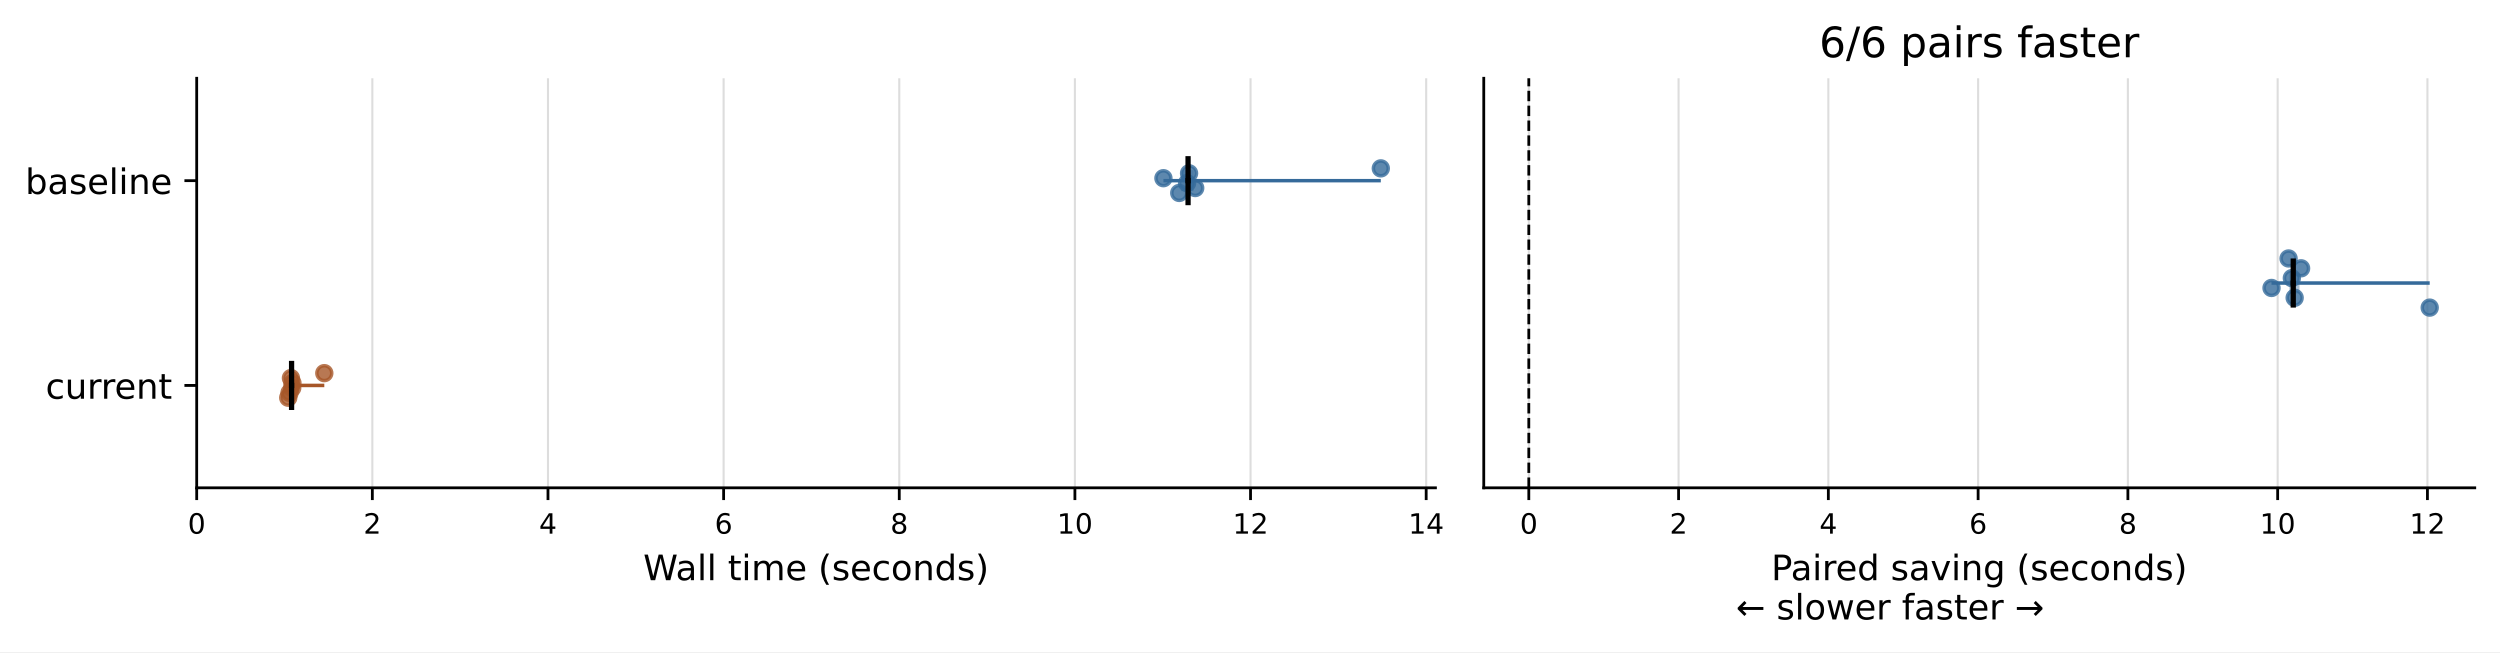
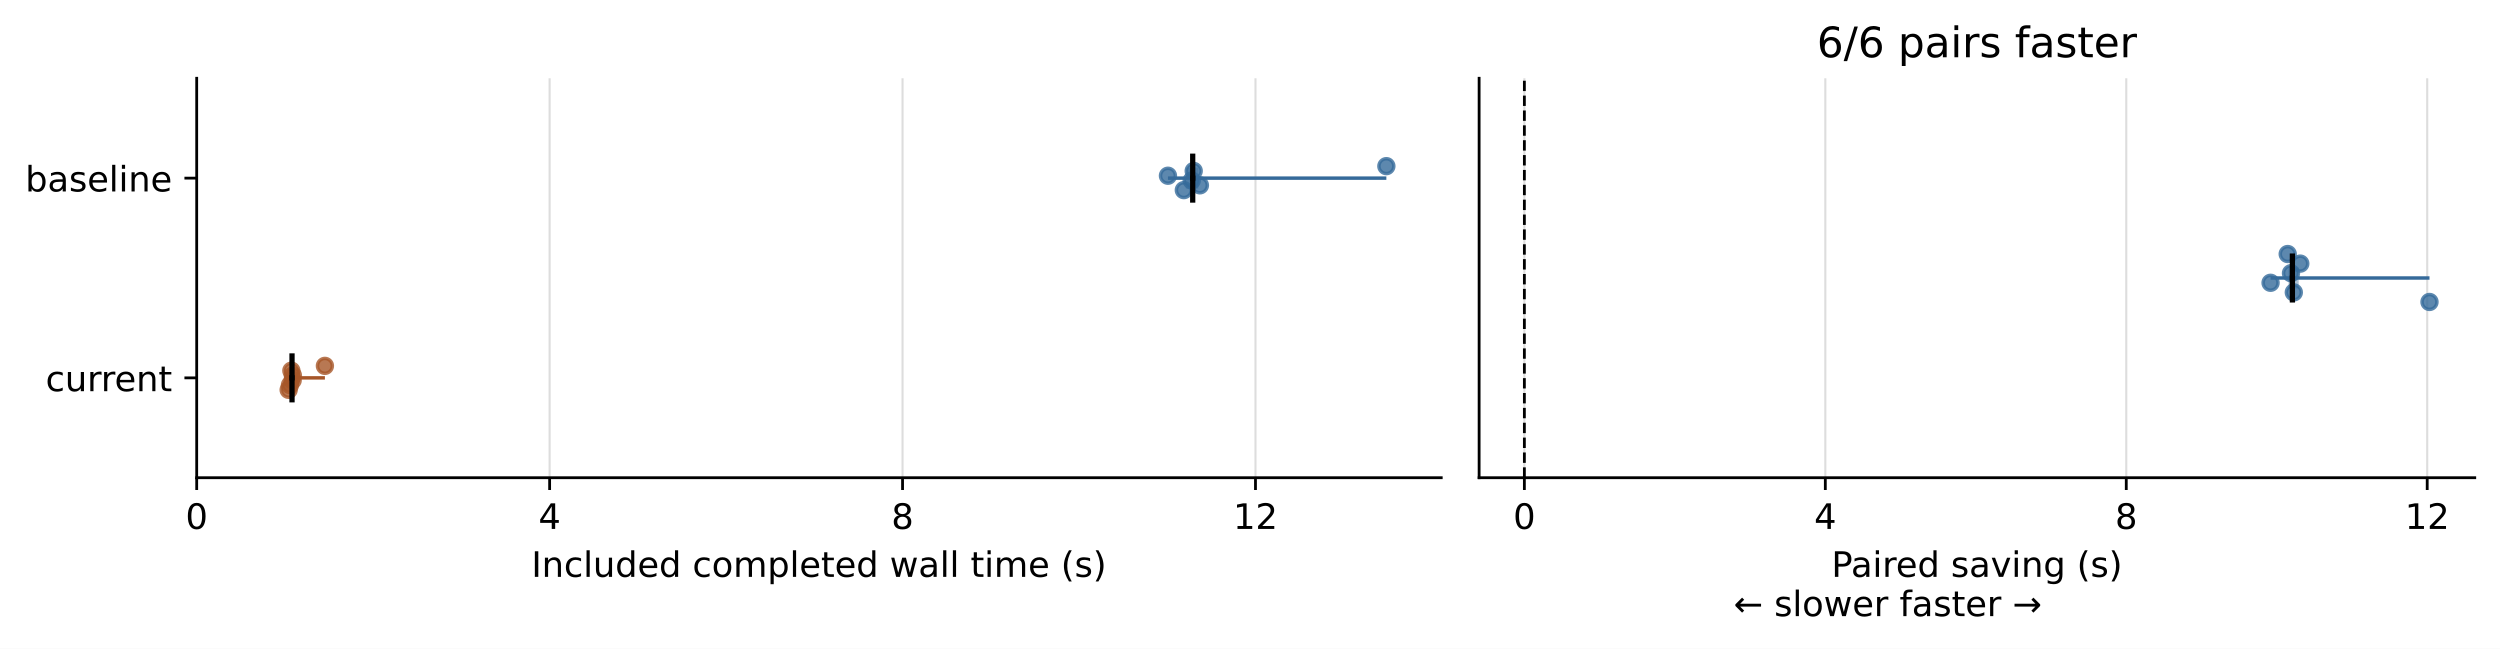
- <svg xmlns="http://www.w3.org/2000/svg" xmlns:xlink="http://www.w3.org/1999/xlink" width="712.836pt" height="185.913pt" viewBox="0 0 712.836 185.913" version="1.1">
+ <svg xmlns="http://www.w3.org/2000/svg" xmlns:xlink="http://www.w3.org/1999/xlink" width="712.836pt" height="184.968pt" viewBox="0 0 712.836 184.968" version="1.1">
  <defs>
    <style type="text/css">*{stroke-linejoin: round; stroke-linecap: butt}</style>
  </defs>
  <g id="figure_1">
    <g id="patch_1">
-       <path d="M 0 185.913  L 712.836 185.913  L 712.836 0  L 0 0  z " style="fill: #ffffff" />
+       <path d="M 0 184.968  L 712.836 184.968  L 712.836 0  L 0 0  z " style="fill: #ffffff" />
    </g>
    <g id="axes_1">
      <g id="patch_2">
-         <path d="M 56.086 139.094  L 409.292 139.094  L 409.292 22.318  L 56.086 22.318  z " style="fill: #ffffff" />
+         <path d="M 56.086 136.214  L 410.947 136.214  L 410.947 22.318  L 56.086 22.318  z " style="fill: #ffffff" />
      </g>
      <g id="matplotlib.axis_1">
        <g id="xtick_1">
          <g id="line2d_1">
-             <path d="M 56.086 139.094  L 56.086 22.318  " clip-path="url(#p2c844ff074)" style="fill: none; stroke: #dddddd; stroke-width: 0.6; stroke-linecap: square" />
+             <path d="M 56.086 136.214  L 56.086 22.318  " clip-path="url(#p412f0ce839)" style="fill: none; stroke: #dddddd; stroke-width: 0.6; stroke-linecap: square" />
          </g>
          <g id="line2d_2">
            <defs>
-               <path id="ma46227a9f0" d="M 0 0  L 0 3.5  " style="stroke: #000000; stroke-width: 0.8" />
+               <path id="m0658da5383" d="M 0 0  L 0 3.5  " style="stroke: #000000; stroke-width: 0.8" />
            </defs>
            <g>
-               <use xlink:href="#ma46227a9f0" x="56.086" y="139.094" style="stroke: #000000; stroke-width: 0.8" />
+               <use xlink:href="#m0658da5383" x="56.086" y="136.214" style="stroke: #000000; stroke-width: 0.8" />
            </g>
          </g>
          <g id="text_1">
-             <text style="font-size: 8px; font-family: 'DejaVu Sans', 'Bitstream Vera Sans', 'Computer Modern Sans Serif', 'Lucida Grande', 'Verdana', 'Geneva', 'Lucid', 'Arial', 'Helvetica', 'Avant Garde', sans-serif; text-anchor: middle" x="56.086" y="152.173" transform="rotate(-0 56.08594 152.1729)">0</text>
+             <text style="font-size: 10px; font-family: 'DejaVu Sans', 'Bitstream Vera Sans', 'Computer Modern Sans Serif', 'Lucida Grande', 'Verdana', 'Geneva', 'Lucid', 'Arial', 'Helvetica', 'Avant Garde', sans-serif; text-anchor: middle" x="56.086" y="150.813" transform="rotate(-0 56.08594 150.8126)">0</text>
          </g>
        </g>
        <g id="xtick_2">
          <g id="line2d_3">
-             <path d="M 106.167 139.094  L 106.167 22.318  " clip-path="url(#p2c844ff074)" style="fill: none; stroke: #dddddd; stroke-width: 0.6; stroke-linecap: square" />
+             <path d="M 156.717 136.214  L 156.717 22.318  " clip-path="url(#p412f0ce839)" style="fill: none; stroke: #dddddd; stroke-width: 0.6; stroke-linecap: square" />
          </g>
          <g id="line2d_4">
            <g>
-               <use xlink:href="#ma46227a9f0" x="106.167" y="139.094" style="stroke: #000000; stroke-width: 0.8" />
+               <use xlink:href="#m0658da5383" x="156.717" y="136.214" style="stroke: #000000; stroke-width: 0.8" />
            </g>
          </g>
          <g id="text_2">
-             <text style="font-size: 8px; font-family: 'DejaVu Sans', 'Bitstream Vera Sans', 'Computer Modern Sans Serif', 'Lucida Grande', 'Verdana', 'Geneva', 'Lucid', 'Arial', 'Helvetica', 'Avant Garde', sans-serif; text-anchor: middle" x="106.167" y="152.173" transform="rotate(-0 106.1668 152.1729)">2</text>
+             <text style="font-size: 10px; font-family: 'DejaVu Sans', 'Bitstream Vera Sans', 'Computer Modern Sans Serif', 'Lucida Grande', 'Verdana', 'Geneva', 'Lucid', 'Arial', 'Helvetica', 'Avant Garde', sans-serif; text-anchor: middle" x="156.717" y="150.813" transform="rotate(-0 156.717 150.8126)">4</text>
          </g>
        </g>
        <g id="xtick_3">
          <g id="line2d_5">
-             <path d="M 156.248 139.094  L 156.248 22.318  " clip-path="url(#p2c844ff074)" style="fill: none; stroke: #dddddd; stroke-width: 0.6; stroke-linecap: square" />
+             <path d="M 257.348 136.214  L 257.348 22.318  " clip-path="url(#p412f0ce839)" style="fill: none; stroke: #dddddd; stroke-width: 0.6; stroke-linecap: square" />
          </g>
          <g id="line2d_6">
            <g>
-               <use xlink:href="#ma46227a9f0" x="156.248" y="139.094" style="stroke: #000000; stroke-width: 0.8" />
+               <use xlink:href="#m0658da5383" x="257.348" y="136.214" style="stroke: #000000; stroke-width: 0.8" />
            </g>
          </g>
          <g id="text_3">
-             <text style="font-size: 8px; font-family: 'DejaVu Sans', 'Bitstream Vera Sans', 'Computer Modern Sans Serif', 'Lucida Grande', 'Verdana', 'Geneva', 'Lucid', 'Arial', 'Helvetica', 'Avant Garde', sans-serif; text-anchor: middle" x="156.248" y="152.173" transform="rotate(-0 156.2478 152.1729)">4</text>
+             <text style="font-size: 10px; font-family: 'DejaVu Sans', 'Bitstream Vera Sans', 'Computer Modern Sans Serif', 'Lucida Grande', 'Verdana', 'Geneva', 'Lucid', 'Arial', 'Helvetica', 'Avant Garde', sans-serif; text-anchor: middle" x="257.348" y="150.813" transform="rotate(-0 257.3481 150.8126)">8</text>
          </g>
        </g>
        <g id="xtick_4">
          <g id="line2d_7">
-             <path d="M 206.329 139.094  L 206.329 22.318  " clip-path="url(#p2c844ff074)" style="fill: none; stroke: #dddddd; stroke-width: 0.6; stroke-linecap: square" />
+             <path d="M 357.979 136.214  L 357.979 22.318  " clip-path="url(#p412f0ce839)" style="fill: none; stroke: #dddddd; stroke-width: 0.6; stroke-linecap: square" />
          </g>
          <g id="line2d_8">
            <g>
-               <use xlink:href="#ma46227a9f0" x="206.329" y="139.094" style="stroke: #000000; stroke-width: 0.8" />
+               <use xlink:href="#m0658da5383" x="357.979" y="136.214" style="stroke: #000000; stroke-width: 0.8" />
            </g>
          </g>
          <g id="text_4">
-             <text style="font-size: 8px; font-family: 'DejaVu Sans', 'Bitstream Vera Sans', 'Computer Modern Sans Serif', 'Lucida Grande', 'Verdana', 'Geneva', 'Lucid', 'Arial', 'Helvetica', 'Avant Garde', sans-serif; text-anchor: middle" x="206.329" y="152.173" transform="rotate(-0 206.3287 152.1729)">6</text>
-           </g>
-         </g>
-         <g id="xtick_5">
-           <g id="line2d_9">
-             <path d="M 256.41 139.094  L 256.41 22.318  " clip-path="url(#p2c844ff074)" style="fill: none; stroke: #dddddd; stroke-width: 0.6; stroke-linecap: square" />
-           </g>
-           <g id="line2d_10">
-             <g>
-               <use xlink:href="#ma46227a9f0" x="256.41" y="139.094" style="stroke: #000000; stroke-width: 0.8" />
-             </g>
-           </g>
-           <g id="text_5">
-             <text style="font-size: 8px; font-family: 'DejaVu Sans', 'Bitstream Vera Sans', 'Computer Modern Sans Serif', 'Lucida Grande', 'Verdana', 'Geneva', 'Lucid', 'Arial', 'Helvetica', 'Avant Garde', sans-serif; text-anchor: middle" x="256.41" y="152.173" transform="rotate(-0 256.4096 152.1729)">8</text>
-           </g>
-         </g>
-         <g id="xtick_6">
-           <g id="line2d_11">
-             <path d="M 306.49 139.094  L 306.49 22.318  " clip-path="url(#p2c844ff074)" style="fill: none; stroke: #dddddd; stroke-width: 0.6; stroke-linecap: square" />
-           </g>
-           <g id="line2d_12">
-             <g>
-               <use xlink:href="#ma46227a9f0" x="306.49" y="139.094" style="stroke: #000000; stroke-width: 0.8" />
-             </g>
-           </g>
-           <g id="text_6">
-             <text style="font-size: 8px; font-family: 'DejaVu Sans', 'Bitstream Vera Sans', 'Computer Modern Sans Serif', 'Lucida Grande', 'Verdana', 'Geneva', 'Lucid', 'Arial', 'Helvetica', 'Avant Garde', sans-serif; text-anchor: middle" x="306.49" y="152.173" transform="rotate(-0 306.4905 152.1729)">10</text>
-           </g>
-         </g>
-         <g id="xtick_7">
-           <g id="line2d_13">
-             <path d="M 356.571 139.094  L 356.571 22.318  " clip-path="url(#p2c844ff074)" style="fill: none; stroke: #dddddd; stroke-width: 0.6; stroke-linecap: square" />
-           </g>
-           <g id="line2d_14">
-             <g>
-               <use xlink:href="#ma46227a9f0" x="356.571" y="139.094" style="stroke: #000000; stroke-width: 0.8" />
-             </g>
-           </g>
-           <g id="text_7">
-             <text style="font-size: 8px; font-family: 'DejaVu Sans', 'Bitstream Vera Sans', 'Computer Modern Sans Serif', 'Lucida Grande', 'Verdana', 'Geneva', 'Lucid', 'Arial', 'Helvetica', 'Avant Garde', sans-serif; text-anchor: middle" x="356.571" y="152.173" transform="rotate(-0 356.5714 152.1729)">12</text>
-           </g>
-         </g>
-         <g id="xtick_8">
-           <g id="line2d_15">
-             <path d="M 406.652 139.094  L 406.652 22.318  " clip-path="url(#p2c844ff074)" style="fill: none; stroke: #dddddd; stroke-width: 0.6; stroke-linecap: square" />
-           </g>
-           <g id="line2d_16">
-             <g>
-               <use xlink:href="#ma46227a9f0" x="406.652" y="139.094" style="stroke: #000000; stroke-width: 0.8" />
-             </g>
-           </g>
-           <g id="text_8">
-             <text style="font-size: 8px; font-family: 'DejaVu Sans', 'Bitstream Vera Sans', 'Computer Modern Sans Serif', 'Lucida Grande', 'Verdana', 'Geneva', 'Lucid', 'Arial', 'Helvetica', 'Avant Garde', sans-serif; text-anchor: middle" x="406.652" y="152.173" transform="rotate(-0 406.6523 152.1729)">14</text>
-           </g>
-         </g>
-         <g id="text_9">
-           <text style="font-size: 10px; font-family: 'DejaVu Sans', 'Bitstream Vera Sans', 'Computer Modern Sans Serif', 'Lucida Grande', 'Verdana', 'Geneva', 'Lucid', 'Arial', 'Helvetica', 'Avant Garde', sans-serif; text-anchor: middle" x="232.689" y="165.435" transform="rotate(-0 232.6891 165.4351)">Wall time (seconds)</text>
+             <text style="font-size: 10px; font-family: 'DejaVu Sans', 'Bitstream Vera Sans', 'Computer Modern Sans Serif', 'Lucida Grande', 'Verdana', 'Geneva', 'Lucid', 'Arial', 'Helvetica', 'Avant Garde', sans-serif; text-anchor: middle" x="357.979" y="150.813" transform="rotate(-0 357.9792 150.8126)">12</text>
+           </g>
+         </g>
+         <g id="text_5">
+           <text style="font-size: 10px; font-family: 'DejaVu Sans', 'Bitstream Vera Sans', 'Computer Modern Sans Serif', 'Lucida Grande', 'Verdana', 'Geneva', 'Lucid', 'Arial', 'Helvetica', 'Avant Garde', sans-serif; text-anchor: middle" x="233.516" y="164.491" transform="rotate(-0 233.5165 164.4907)">Included completed wall time (s)</text>
        </g>
      </g>
      <g id="matplotlib.axis_2">
        <g id="ytick_1">
-           <g id="line2d_17">
+           <g id="line2d_9">
            <defs>
-               <path id="m4de852760c" d="M 0 0  L -3.5 0  " style="stroke: #000000; stroke-width: 0.8" />
+               <path id="md026ee1cc7" d="M 0 0  L -3.5 0  " style="stroke: #000000; stroke-width: 0.8" />
            </defs>
            <g>
-               <use xlink:href="#m4de852760c" x="56.086" y="51.512" style="stroke: #000000; stroke-width: 0.8" />
-             </g>
-           </g>
-           <g id="text_10">
-             <text style="font-size: 10px; font-family: 'DejaVu Sans', 'Bitstream Vera Sans', 'Computer Modern Sans Serif', 'Lucida Grande', 'Verdana', 'Geneva', 'Lucid', 'Arial', 'Helvetica', 'Avant Garde', sans-serif; text-anchor: end" x="49.086" y="55.311" transform="rotate(-0 49.08594 55.31134)">baseline</text>
+               <use xlink:href="#md026ee1cc7" x="56.086" y="50.792" style="stroke: #000000; stroke-width: 0.8" />
+             </g>
+           </g>
+           <g id="text_6">
+             <text style="font-size: 10px; font-family: 'DejaVu Sans', 'Bitstream Vera Sans', 'Computer Modern Sans Serif', 'Lucida Grande', 'Verdana', 'Geneva', 'Lucid', 'Arial', 'Helvetica', 'Avant Garde', sans-serif; text-anchor: end" x="49.086" y="54.591" transform="rotate(-0 49.08594 54.59134)">baseline</text>
          </g>
        </g>
        <g id="ytick_2">
-           <g id="line2d_18">
-             <g>
-               <use xlink:href="#m4de852760c" x="56.086" y="109.9" style="stroke: #000000; stroke-width: 0.8" />
-             </g>
-           </g>
-           <g id="text_11">
-             <text style="font-size: 10px; font-family: 'DejaVu Sans', 'Bitstream Vera Sans', 'Computer Modern Sans Serif', 'Lucida Grande', 'Verdana', 'Geneva', 'Lucid', 'Arial', 'Helvetica', 'Avant Garde', sans-serif; text-anchor: end" x="49.086" y="113.699" transform="rotate(-0 49.08594 113.6993)">current</text>
+           <g id="line2d_10">
+             <g>
+               <use xlink:href="#md026ee1cc7" x="56.086" y="107.74" style="stroke: #000000; stroke-width: 0.8" />
+             </g>
+           </g>
+           <g id="text_7">
+             <text style="font-size: 10px; font-family: 'DejaVu Sans', 'Bitstream Vera Sans', 'Computer Modern Sans Serif', 'Lucida Grande', 'Verdana', 'Geneva', 'Lucid', 'Arial', 'Helvetica', 'Avant Garde', sans-serif; text-anchor: end" x="49.086" y="111.539" transform="rotate(-0 49.08594 111.5393)">current</text>
          </g>
        </g>
      </g>
      <g id="LineCollection_1">
-         <path d="M 331.73 51.512  L 393.716 51.512  " clip-path="url(#p2c844ff074)" style="fill: none; stroke: #356a9a" />
+         <path d="M 333.021 50.792  L 395.298 50.792  " clip-path="url(#p412f0ce839)" style="fill: none; stroke: #356a9a" />
      </g>
      <g id="LineCollection_2">
-         <path d="M 336.797 51.512  L 340.358 51.512  " clip-path="url(#p2c844ff074)" style="fill: none; stroke: #356a9a; stroke-opacity: 0.4; stroke-width: 6" />
+         <path d="M 338.113 50.792  L 341.69 50.792  " clip-path="url(#p412f0ce839)" style="fill: none; stroke: #356a9a; stroke-opacity: 0.4; stroke-width: 6" />
      </g>
      <g id="LineCollection_3">
-         <path d="M 82.185 109.9  L 92.47 109.9  " clip-path="url(#p2c844ff074)" style="fill: none; stroke: #a65628" />
+         <path d="M 82.307 107.74  L 92.64 107.74  " clip-path="url(#p412f0ce839)" style="fill: none; stroke: #a65628" />
      </g>
      <g id="LineCollection_4">
-         <path d="M 82.656 109.9  L 83.366 109.9  " clip-path="url(#p2c844ff074)" style="fill: none; stroke: #a65628; stroke-opacity: 0.4; stroke-width: 6" />
+         <path d="M 82.781 107.74  L 83.494 107.74  " clip-path="url(#p412f0ce839)" style="fill: none; stroke: #a65628; stroke-opacity: 0.4; stroke-width: 6" />
      </g>
      <g id="patch_3">
-         <path d="M 56.086 139.094  L 56.086 22.318  " style="fill: none; stroke: #000000; stroke-width: 0.8; stroke-linejoin: miter; stroke-linecap: square" />
+         <path d="M 56.086 136.214  L 56.086 22.318  " style="fill: none; stroke: #000000; stroke-width: 0.8; stroke-linejoin: miter; stroke-linecap: square" />
      </g>
      <g id="patch_4">
-         <path d="M 56.086 139.094  L 409.292 139.094  " style="fill: none; stroke: #000000; stroke-width: 0.8; stroke-linejoin: miter; stroke-linecap: square" />
+         <path d="M 56.086 136.214  L 410.947 136.214  " style="fill: none; stroke: #000000; stroke-width: 0.8; stroke-linejoin: miter; stroke-linecap: square" />
      </g>
      <g id="PathCollection_1">
        <defs>
-           <path id="m667b27d77f" d="M 0 2.121  C 0.563 2.121 1.102 1.898 1.5 1.5  C 1.898 1.102 2.121 0.563 2.121 0  C 2.121 -0.563 1.898 -1.102 1.5 -1.5  C 1.102 -1.898 0.563 -2.121 0 -2.121  C -0.563 -2.121 -1.102 -1.898 -1.5 -1.5  C -1.898 -1.102 -2.121 -0.563 -2.121 0  C -2.121 0.563 -1.898 1.102 -1.5 1.5  C -1.102 1.898 -0.563 2.121 0 2.121  z " style="stroke: #356a9a; stroke-opacity: 0.8" />
+           <path id="m356293a3b6" d="M 0 2.121  C 0.563 2.121 1.102 1.898 1.5 1.5  C 1.898 1.102 2.121 0.563 2.121 0  C 2.121 -0.563 1.898 -1.102 1.5 -1.5  C 1.102 -1.898 0.563 -2.121 0 -2.121  C -0.563 -2.121 -1.102 -1.898 -1.5 -1.5  C -1.898 -1.102 -2.121 -0.563 -2.121 0  C -2.121 0.563 -1.898 1.102 -1.5 1.5  C -1.102 1.898 -0.563 2.121 0 2.121  z " style="stroke: #356a9a; stroke-opacity: 0.8" />
        </defs>
-         <g clip-path="url(#p2c844ff074)">
-           <use xlink:href="#m667b27d77f" x="393.716" y="48.009" style="fill: #356a9a; fill-opacity: 0.8; stroke: #356a9a; stroke-opacity: 0.8" />
-           <use xlink:href="#m667b27d77f" x="339.042" y="49.41" style="fill: #356a9a; fill-opacity: 0.8; stroke: #356a9a; stroke-opacity: 0.8" />
-           <use xlink:href="#m667b27d77f" x="331.73" y="50.811" style="fill: #356a9a; fill-opacity: 0.8; stroke: #356a9a; stroke-opacity: 0.8" />
-           <use xlink:href="#m667b27d77f" x="338.472" y="52.213" style="fill: #356a9a; fill-opacity: 0.8; stroke: #356a9a; stroke-opacity: 0.8" />
-           <use xlink:href="#m667b27d77f" x="340.797" y="53.614" style="fill: #356a9a; fill-opacity: 0.8; stroke: #356a9a; stroke-opacity: 0.8" />
-           <use xlink:href="#m667b27d77f" x="336.239" y="55.015" style="fill: #356a9a; fill-opacity: 0.8; stroke: #356a9a; stroke-opacity: 0.8" />
+         <g clip-path="url(#p412f0ce839)">
+           <use xlink:href="#m356293a3b6" x="395.298" y="47.375" style="fill: #356a9a; fill-opacity: 0.8; stroke: #356a9a; stroke-opacity: 0.8" />
+           <use xlink:href="#m356293a3b6" x="340.368" y="48.742" style="fill: #356a9a; fill-opacity: 0.8; stroke: #356a9a; stroke-opacity: 0.8" />
+           <use xlink:href="#m356293a3b6" x="333.021" y="50.109" style="fill: #356a9a; fill-opacity: 0.8; stroke: #356a9a; stroke-opacity: 0.8" />
+           <use xlink:href="#m356293a3b6" x="339.795" y="51.476" style="fill: #356a9a; fill-opacity: 0.8; stroke: #356a9a; stroke-opacity: 0.8" />
+           <use xlink:href="#m356293a3b6" x="342.131" y="52.842" style="fill: #356a9a; fill-opacity: 0.8; stroke: #356a9a; stroke-opacity: 0.8" />
+           <use xlink:href="#m356293a3b6" x="337.552" y="54.209" style="fill: #356a9a; fill-opacity: 0.8; stroke: #356a9a; stroke-opacity: 0.8" />
        </g>
      </g>
      <g id="PathCollection_2">
        <defs>
-           <path id="m20fd6566fd" d="M 0 2.121  C 0.563 2.121 1.102 1.898 1.5 1.5  C 1.898 1.102 2.121 0.563 2.121 0  C 2.121 -0.563 1.898 -1.102 1.5 -1.5  C 1.102 -1.898 0.563 -2.121 0 -2.121  C -0.563 -2.121 -1.102 -1.898 -1.5 -1.5  C -1.898 -1.102 -2.121 -0.563 -2.121 0  C -2.121 0.563 -1.898 1.102 -1.5 1.5  C -1.102 1.898 -0.563 2.121 0 2.121  z " style="stroke: #a65628; stroke-opacity: 0.8" />
+           <path id="m23325bfd90" d="M 0 2.121  C 0.563 2.121 1.102 1.898 1.5 1.5  C 1.898 1.102 2.121 0.563 2.121 0  C 2.121 -0.563 1.898 -1.102 1.5 -1.5  C 1.102 -1.898 0.563 -2.121 0 -2.121  C -0.563 -2.121 -1.102 -1.898 -1.5 -1.5  C -1.898 -1.102 -2.121 -0.563 -2.121 0  C -2.121 0.563 -1.898 1.102 -1.5 1.5  C -1.102 1.898 -0.563 2.121 0 2.121  z " style="stroke: #a65628; stroke-opacity: 0.8" />
        </defs>
-         <g clip-path="url(#p2c844ff074)">
-           <use xlink:href="#m20fd6566fd" x="92.47" y="106.397" style="fill: #a65628; fill-opacity: 0.8; stroke: #a65628; stroke-opacity: 0.8" />
-           <use xlink:href="#m20fd6566fd" x="82.954" y="107.798" style="fill: #a65628; fill-opacity: 0.8; stroke: #a65628; stroke-opacity: 0.8" />
-           <use xlink:href="#m20fd6566fd" x="83.38" y="109.199" style="fill: #a65628; fill-opacity: 0.8; stroke: #a65628; stroke-opacity: 0.8" />
-           <use xlink:href="#m20fd6566fd" x="83.323" y="110.601" style="fill: #a65628; fill-opacity: 0.8; stroke: #a65628; stroke-opacity: 0.8" />
-           <use xlink:href="#m20fd6566fd" x="82.557" y="112.002" style="fill: #a65628; fill-opacity: 0.8; stroke: #a65628; stroke-opacity: 0.8" />
-           <use xlink:href="#m20fd6566fd" x="82.185" y="113.403" style="fill: #a65628; fill-opacity: 0.8; stroke: #a65628; stroke-opacity: 0.8" />
-         </g>
-       </g>
-       <g id="line2d_19">
-         <path d="M 338.757 51.512  " clip-path="url(#p2c844ff074)" style="fill: none; stroke: #000000; stroke-width: 1.5; stroke-linecap: square" />
+         <g clip-path="url(#p412f0ce839)">
+           <use xlink:href="#m23325bfd90" x="92.64" y="104.323" style="fill: #a65628; fill-opacity: 0.8; stroke: #a65628; stroke-opacity: 0.8" />
+           <use xlink:href="#m23325bfd90" x="83.08" y="105.69" style="fill: #a65628; fill-opacity: 0.8; stroke: #a65628; stroke-opacity: 0.8" />
+           <use xlink:href="#m23325bfd90" x="83.508" y="107.057" style="fill: #a65628; fill-opacity: 0.8; stroke: #a65628; stroke-opacity: 0.8" />
+           <use xlink:href="#m23325bfd90" x="83.45" y="108.424" style="fill: #a65628; fill-opacity: 0.8; stroke: #a65628; stroke-opacity: 0.8" />
+           <use xlink:href="#m23325bfd90" x="82.681" y="109.79" style="fill: #a65628; fill-opacity: 0.8; stroke: #a65628; stroke-opacity: 0.8" />
+           <use xlink:href="#m23325bfd90" x="82.307" y="111.157" style="fill: #a65628; fill-opacity: 0.8; stroke: #a65628; stroke-opacity: 0.8" />
+         </g>
+       </g>
+       <g id="line2d_11">
+         <path d="M 340.081 50.792  " clip-path="url(#p412f0ce839)" style="fill: none; stroke: #000000; stroke-width: 1.5; stroke-linecap: square" />
        <defs>
-           <path id="m61ae0532d6" d="M 0 7  L 0 -7  " style="stroke: #000000; stroke-width: 1.5" />
+           <path id="m27c8a8ce49" d="M 0 7  L 0 -7  " style="stroke: #000000; stroke-width: 1.5" />
        </defs>
-         <g clip-path="url(#p2c844ff074)">
-           <use xlink:href="#m61ae0532d6" x="338.757" y="51.512" style="stroke: #000000; stroke-width: 1.5" />
-         </g>
-       </g>
-       <g id="line2d_20">
-         <path d="M 83.138 109.9  " clip-path="url(#p2c844ff074)" style="fill: none; stroke: #000000; stroke-width: 1.5; stroke-linecap: square" />
-         <g clip-path="url(#p2c844ff074)">
-           <use xlink:href="#m61ae0532d6" x="83.138" y="109.9" style="stroke: #000000; stroke-width: 1.5" />
+         <g clip-path="url(#p412f0ce839)">
+           <use xlink:href="#m27c8a8ce49" x="340.081" y="50.792" style="stroke: #000000; stroke-width: 1.5" />
+         </g>
+       </g>
+       <g id="line2d_12">
+         <path d="M 83.265 107.74  " clip-path="url(#p412f0ce839)" style="fill: none; stroke: #000000; stroke-width: 1.5; stroke-linecap: square" />
+         <g clip-path="url(#p412f0ce839)">
+           <use xlink:href="#m27c8a8ce49" x="83.265" y="107.74" style="stroke: #000000; stroke-width: 1.5" />
        </g>
      </g>
    </g>
    <g id="axes_2">
      <g id="patch_5">
-         <path d="M 423.071 139.094  L 705.636 139.094  L 705.636 22.318  L 423.071 22.318  z " style="fill: #ffffff" />
+         <path d="M 421.747 136.214  L 705.636 136.214  L 705.636 22.318  L 421.747 22.318  z " style="fill: #ffffff" />
      </g>
      <g id="matplotlib.axis_3">
-         <g id="xtick_9">
-           <g id="line2d_21">
-             <path d="M 435.915 139.094  L 435.915 22.318  " clip-path="url(#p133049ed65)" style="fill: none; stroke: #dddddd; stroke-width: 0.6; stroke-linecap: square" />
-           </g>
-           <g id="line2d_22">
-             <g>
-               <use xlink:href="#ma46227a9f0" x="435.915" y="139.094" style="stroke: #000000; stroke-width: 0.8" />
-             </g>
-           </g>
-           <g id="text_12">
-             <text style="font-size: 8px; font-family: 'DejaVu Sans', 'Bitstream Vera Sans', 'Computer Modern Sans Serif', 'Lucida Grande', 'Verdana', 'Geneva', 'Lucid', 'Arial', 'Helvetica', 'Avant Garde', sans-serif; text-anchor: middle" x="435.915" y="152.173" transform="rotate(-0 435.9147 152.1729)">0</text>
-           </g>
-         </g>
-         <g id="xtick_10">
-           <g id="line2d_23">
-             <path d="M 478.62 139.094  L 478.62 22.318  " clip-path="url(#p133049ed65)" style="fill: none; stroke: #dddddd; stroke-width: 0.6; stroke-linecap: square" />
-           </g>
-           <g id="line2d_24">
-             <g>
-               <use xlink:href="#ma46227a9f0" x="478.62" y="139.094" style="stroke: #000000; stroke-width: 0.8" />
-             </g>
-           </g>
-           <g id="text_13">
-             <text style="font-size: 8px; font-family: 'DejaVu Sans', 'Bitstream Vera Sans', 'Computer Modern Sans Serif', 'Lucida Grande', 'Verdana', 'Geneva', 'Lucid', 'Arial', 'Helvetica', 'Avant Garde', sans-serif; text-anchor: middle" x="478.62" y="152.173" transform="rotate(-0 478.6196 152.1729)">2</text>
-           </g>
-         </g>
-         <g id="xtick_11">
-           <g id="line2d_25">
-             <path d="M 521.324 139.094  L 521.324 22.318  " clip-path="url(#p133049ed65)" style="fill: none; stroke: #dddddd; stroke-width: 0.6; stroke-linecap: square" />
-           </g>
-           <g id="line2d_26">
-             <g>
-               <use xlink:href="#ma46227a9f0" x="521.324" y="139.094" style="stroke: #000000; stroke-width: 0.8" />
-             </g>
-           </g>
-           <g id="text_14">
-             <text style="font-size: 8px; font-family: 'DejaVu Sans', 'Bitstream Vera Sans', 'Computer Modern Sans Serif', 'Lucida Grande', 'Verdana', 'Geneva', 'Lucid', 'Arial', 'Helvetica', 'Avant Garde', sans-serif; text-anchor: middle" x="521.324" y="152.173" transform="rotate(-0 521.3244 152.1729)">4</text>
-           </g>
-         </g>
-         <g id="xtick_12">
-           <g id="line2d_27">
-             <path d="M 564.029 139.094  L 564.029 22.318  " clip-path="url(#p133049ed65)" style="fill: none; stroke: #dddddd; stroke-width: 0.6; stroke-linecap: square" />
-           </g>
-           <g id="line2d_28">
-             <g>
-               <use xlink:href="#ma46227a9f0" x="564.029" y="139.094" style="stroke: #000000; stroke-width: 0.8" />
-             </g>
-           </g>
-           <g id="text_15">
-             <text style="font-size: 8px; font-family: 'DejaVu Sans', 'Bitstream Vera Sans', 'Computer Modern Sans Serif', 'Lucida Grande', 'Verdana', 'Geneva', 'Lucid', 'Arial', 'Helvetica', 'Avant Garde', sans-serif; text-anchor: middle" x="564.029" y="152.173" transform="rotate(-0 564.0292 152.1729)">6</text>
-           </g>
-         </g>
-         <g id="xtick_13">
-           <g id="line2d_29">
-             <path d="M 606.734 139.094  L 606.734 22.318  " clip-path="url(#p133049ed65)" style="fill: none; stroke: #dddddd; stroke-width: 0.6; stroke-linecap: square" />
-           </g>
-           <g id="line2d_30">
-             <g>
-               <use xlink:href="#ma46227a9f0" x="606.734" y="139.094" style="stroke: #000000; stroke-width: 0.8" />
-             </g>
-           </g>
-           <g id="text_16">
-             <text style="font-size: 8px; font-family: 'DejaVu Sans', 'Bitstream Vera Sans', 'Computer Modern Sans Serif', 'Lucida Grande', 'Verdana', 'Geneva', 'Lucid', 'Arial', 'Helvetica', 'Avant Garde', sans-serif; text-anchor: middle" x="606.734" y="152.173" transform="rotate(-0 606.734 152.1729)">8</text>
-           </g>
-         </g>
-         <g id="xtick_14">
-           <g id="line2d_31">
-             <path d="M 649.439 139.094  L 649.439 22.318  " clip-path="url(#p133049ed65)" style="fill: none; stroke: #dddddd; stroke-width: 0.6; stroke-linecap: square" />
-           </g>
-           <g id="line2d_32">
-             <g>
-               <use xlink:href="#ma46227a9f0" x="649.439" y="139.094" style="stroke: #000000; stroke-width: 0.8" />
-             </g>
-           </g>
-           <g id="text_17">
-             <text style="font-size: 8px; font-family: 'DejaVu Sans', 'Bitstream Vera Sans', 'Computer Modern Sans Serif', 'Lucida Grande', 'Verdana', 'Geneva', 'Lucid', 'Arial', 'Helvetica', 'Avant Garde', sans-serif; text-anchor: middle" x="649.439" y="152.173" transform="rotate(-0 649.4388 152.1729)">10</text>
-           </g>
-         </g>
-         <g id="xtick_15">
-           <g id="line2d_33">
-             <path d="M 692.144 139.094  L 692.144 22.318  " clip-path="url(#p133049ed65)" style="fill: none; stroke: #dddddd; stroke-width: 0.6; stroke-linecap: square" />
-           </g>
-           <g id="line2d_34">
-             <g>
-               <use xlink:href="#ma46227a9f0" x="692.144" y="139.094" style="stroke: #000000; stroke-width: 0.8" />
-             </g>
-           </g>
-           <g id="text_18">
-             <text style="font-size: 8px; font-family: 'DejaVu Sans', 'Bitstream Vera Sans', 'Computer Modern Sans Serif', 'Lucida Grande', 'Verdana', 'Geneva', 'Lucid', 'Arial', 'Helvetica', 'Avant Garde', sans-serif; text-anchor: middle" x="692.144" y="152.173" transform="rotate(-0 692.1437 152.1729)">12</text>
-           </g>
-         </g>
-         <g id="text_19">
-           <text style="font-size: 10px; font-family: 'DejaVu Sans', 'Bitstream Vera Sans', 'Computer Modern Sans Serif', 'Lucida Grande', 'Verdana', 'Geneva', 'Lucid', 'Arial', 'Helvetica', 'Avant Garde', sans-serif" transform="translate(505.0393 165.4351)">Paired saving (seconds)</text>
-           <text style="font-size: 10px; font-family: 'DejaVu Sans', 'Bitstream Vera Sans', 'Computer Modern Sans Serif', 'Lucida Grande', 'Verdana', 'Geneva', 'Lucid', 'Arial', 'Helvetica', 'Avant Garde', sans-serif" transform="translate(494.9862 176.6329)">← slower                 faster →</text>
+         <g id="xtick_5">
+           <g id="line2d_13">
+             <path d="M 434.651 136.214  L 434.651 22.318  " clip-path="url(#p7ca7a373c0)" style="fill: none; stroke: #dddddd; stroke-width: 0.6; stroke-linecap: square" />
+           </g>
+           <g id="line2d_14">
+             <g>
+               <use xlink:href="#m0658da5383" x="434.651" y="136.214" style="stroke: #000000; stroke-width: 0.8" />
+             </g>
+           </g>
+           <g id="text_8">
+             <text style="font-size: 10px; font-family: 'DejaVu Sans', 'Bitstream Vera Sans', 'Computer Modern Sans Serif', 'Lucida Grande', 'Verdana', 'Geneva', 'Lucid', 'Arial', 'Helvetica', 'Avant Garde', sans-serif; text-anchor: middle" x="434.651" y="150.813" transform="rotate(-0 434.6511 150.8126)">0</text>
+           </g>
+         </g>
+         <g id="xtick_6">
+           <g id="line2d_15">
+             <path d="M 520.461 136.214  L 520.461 22.318  " clip-path="url(#p7ca7a373c0)" style="fill: none; stroke: #dddddd; stroke-width: 0.6; stroke-linecap: square" />
+           </g>
+           <g id="line2d_16">
+             <g>
+               <use xlink:href="#m0658da5383" x="520.461" y="136.214" style="stroke: #000000; stroke-width: 0.8" />
+             </g>
+           </g>
+           <g id="text_9">
+             <text style="font-size: 10px; font-family: 'DejaVu Sans', 'Bitstream Vera Sans', 'Computer Modern Sans Serif', 'Lucida Grande', 'Verdana', 'Geneva', 'Lucid', 'Arial', 'Helvetica', 'Avant Garde', sans-serif; text-anchor: middle" x="520.461" y="150.813" transform="rotate(-0 520.4609 150.8126)">4</text>
+           </g>
+         </g>
+         <g id="xtick_7">
+           <g id="line2d_17">
+             <path d="M 606.271 136.214  L 606.271 22.318  " clip-path="url(#p7ca7a373c0)" style="fill: none; stroke: #dddddd; stroke-width: 0.6; stroke-linecap: square" />
+           </g>
+           <g id="line2d_18">
+             <g>
+               <use xlink:href="#m0658da5383" x="606.271" y="136.214" style="stroke: #000000; stroke-width: 0.8" />
+             </g>
+           </g>
+           <g id="text_10">
+             <text style="font-size: 10px; font-family: 'DejaVu Sans', 'Bitstream Vera Sans', 'Computer Modern Sans Serif', 'Lucida Grande', 'Verdana', 'Geneva', 'Lucid', 'Arial', 'Helvetica', 'Avant Garde', sans-serif; text-anchor: middle" x="606.271" y="150.813" transform="rotate(-0 606.2707 150.8126)">8</text>
+           </g>
+         </g>
+         <g id="xtick_8">
+           <g id="line2d_19">
+             <path d="M 692.08 136.214  L 692.08 22.318  " clip-path="url(#p7ca7a373c0)" style="fill: none; stroke: #dddddd; stroke-width: 0.6; stroke-linecap: square" />
+           </g>
+           <g id="line2d_20">
+             <g>
+               <use xlink:href="#m0658da5383" x="692.08" y="136.214" style="stroke: #000000; stroke-width: 0.8" />
+             </g>
+           </g>
+           <g id="text_11">
+             <text style="font-size: 10px; font-family: 'DejaVu Sans', 'Bitstream Vera Sans', 'Computer Modern Sans Serif', 'Lucida Grande', 'Verdana', 'Geneva', 'Lucid', 'Arial', 'Helvetica', 'Avant Garde', sans-serif; text-anchor: middle" x="692.08" y="150.813" transform="rotate(-0 692.0805 150.8126)">12</text>
+           </g>
+         </g>
+         <g id="text_12">
+           <text style="font-size: 10px; font-family: 'DejaVu Sans', 'Bitstream Vera Sans', 'Computer Modern Sans Serif', 'Lucida Grande', 'Verdana', 'Geneva', 'Lucid', 'Arial', 'Helvetica', 'Avant Garde', sans-serif" transform="translate(522.2102 164.4907)">Paired saving (s)</text>
+           <text style="font-size: 10px; font-family: 'DejaVu Sans', 'Bitstream Vera Sans', 'Computer Modern Sans Serif', 'Lucida Grande', 'Verdana', 'Geneva', 'Lucid', 'Arial', 'Helvetica', 'Avant Garde', sans-serif" transform="translate(494.3243 175.6885)">← slower                 faster →</text>
        </g>
      </g>
      <g id="matplotlib.axis_4" />
      <g id="LineCollection_5">
-         <path d="M 647.687 80.706  L 692.792 80.706  " clip-path="url(#p133049ed65)" style="fill: none; stroke: #356a9a" />
+         <path d="M 647.415 79.266  L 692.732 79.266  " clip-path="url(#p7ca7a373c0)" style="fill: none; stroke: #356a9a" />
      </g>
      <g id="LineCollection_6">
-         <path d="M 652.785 80.706  L 655.661 80.706  " clip-path="url(#p133049ed65)" style="fill: none; stroke: #356a9a; stroke-opacity: 0.4; stroke-width: 6" />
-       </g>
-       <g id="line2d_35">
-         <path d="M 435.915 139.094  L 435.915 22.318  " clip-path="url(#p133049ed65)" style="fill: none; stroke-dasharray: 2.96,1.28; stroke-dashoffset: 0; stroke: #000000; stroke-width: 0.8" />
+         <path d="M 652.537 79.266  L 655.427 79.266  " clip-path="url(#p7ca7a373c0)" style="fill: none; stroke: #356a9a; stroke-opacity: 0.4; stroke-width: 6" />
+       </g>
+       <g id="line2d_21">
+         <path d="M 434.651 136.214  L 434.651 22.318  " clip-path="url(#p7ca7a373c0)" style="fill: none; stroke-dasharray: 2.96,1.28; stroke-dashoffset: 0; stroke: #000000; stroke-width: 0.8" />
      </g>
      <g id="patch_6">
-         <path d="M 423.071 139.094  L 423.071 22.318  " style="fill: none; stroke: #000000; stroke-width: 0.8; stroke-linejoin: miter; stroke-linecap: square" />
+         <path d="M 421.747 136.214  L 421.747 22.318  " style="fill: none; stroke: #000000; stroke-width: 0.8; stroke-linejoin: miter; stroke-linecap: square" />
      </g>
      <g id="patch_7">
-         <path d="M 423.071 139.094  L 705.636 139.094  " style="fill: none; stroke: #000000; stroke-width: 0.8; stroke-linejoin: miter; stroke-linecap: square" />
+         <path d="M 421.747 136.214  L 705.636 136.214  " style="fill: none; stroke: #000000; stroke-width: 0.8; stroke-linejoin: miter; stroke-linecap: square" />
      </g>
      <g id="PathCollection_3">
-         <g clip-path="url(#p133049ed65)">
-           <use xlink:href="#m667b27d77f" x="692.792" y="87.713" style="fill: #356a9a; fill-opacity: 0.8; stroke: #356a9a; stroke-opacity: 0.8" />
-           <use xlink:href="#m667b27d77f" x="654.285" y="84.91" style="fill: #356a9a; fill-opacity: 0.8; stroke: #356a9a; stroke-opacity: 0.8" />
-           <use xlink:href="#m667b27d77f" x="647.687" y="82.107" style="fill: #356a9a; fill-opacity: 0.8; stroke: #356a9a; stroke-opacity: 0.8" />
-           <use xlink:href="#m667b27d77f" x="653.485" y="79.305" style="fill: #356a9a; fill-opacity: 0.8; stroke: #356a9a; stroke-opacity: 0.8" />
-           <use xlink:href="#m667b27d77f" x="656.12" y="76.502" style="fill: #356a9a; fill-opacity: 0.8; stroke: #356a9a; stroke-opacity: 0.8" />
-           <use xlink:href="#m667b27d77f" x="652.551" y="73.7" style="fill: #356a9a; fill-opacity: 0.8; stroke: #356a9a; stroke-opacity: 0.8" />
-         </g>
-       </g>
-       <g id="text_20">
-         <text style="font-size: 12px; font-family: 'DejaVu Sans', 'Bitstream Vera Sans', 'Computer Modern Sans Serif', 'Lucida Grande', 'Verdana', 'Geneva', 'Lucid', 'Arial', 'Helvetica', 'Avant Garde', sans-serif; text-anchor: middle" x="564.353" y="16.318" transform="rotate(-0 564.3534 16.31812)">6/6 pairs faster</text>
-       </g>
-       <g id="line2d_36">
-         <path d="M 653.885 80.706  " clip-path="url(#p133049ed65)" style="fill: none; stroke: #000000; stroke-width: 1.5; stroke-linecap: square" />
-         <g clip-path="url(#p133049ed65)">
-           <use xlink:href="#m61ae0532d6" x="653.885" y="80.706" style="stroke: #000000; stroke-width: 1.5" />
+         <g clip-path="url(#p7ca7a373c0)">
+           <use xlink:href="#m356293a3b6" x="692.732" y="86.1" style="fill: #356a9a; fill-opacity: 0.8; stroke: #356a9a; stroke-opacity: 0.8" />
+           <use xlink:href="#m356293a3b6" x="654.044" y="83.366" style="fill: #356a9a; fill-opacity: 0.8; stroke: #356a9a; stroke-opacity: 0.8" />
+           <use xlink:href="#m356293a3b6" x="647.415" y="80.633" style="fill: #356a9a; fill-opacity: 0.8; stroke: #356a9a; stroke-opacity: 0.8" />
+           <use xlink:href="#m356293a3b6" x="653.24" y="77.899" style="fill: #356a9a; fill-opacity: 0.8; stroke: #356a9a; stroke-opacity: 0.8" />
+           <use xlink:href="#m356293a3b6" x="655.888" y="75.166" style="fill: #356a9a; fill-opacity: 0.8; stroke: #356a9a; stroke-opacity: 0.8" />
+           <use xlink:href="#m356293a3b6" x="652.303" y="72.432" style="fill: #356a9a; fill-opacity: 0.8; stroke: #356a9a; stroke-opacity: 0.8" />
+         </g>
+       </g>
+       <g id="text_13">
+         <text style="font-size: 12px; font-family: 'DejaVu Sans', 'Bitstream Vera Sans', 'Computer Modern Sans Serif', 'Lucida Grande', 'Verdana', 'Geneva', 'Lucid', 'Arial', 'Helvetica', 'Avant Garde', sans-serif; text-anchor: middle" x="563.691" y="16.318" transform="rotate(-0 563.6915 16.31812)">6/6 pairs faster</text>
+       </g>
+       <g id="line2d_22">
+         <path d="M 653.642 79.266  " clip-path="url(#p7ca7a373c0)" style="fill: none; stroke: #000000; stroke-width: 1.5; stroke-linecap: square" />
+         <g clip-path="url(#p7ca7a373c0)">
+           <use xlink:href="#m27c8a8ce49" x="653.642" y="79.266" style="stroke: #000000; stroke-width: 1.5" />
        </g>
      </g>
    </g>
  </g>
  <defs>
-     <clipPath id="p2c844ff074">
-       <rect x="56.086" y="22.318" width="353.206" height="116.776" />
+     <clipPath id="p412f0ce839">
+       <rect x="56.086" y="22.318" width="354.861" height="113.896" />
    </clipPath>
-     <clipPath id="p133049ed65">
-       <rect x="423.071" y="22.318" width="282.565" height="116.776" />
+     <clipPath id="p7ca7a373c0">
+       <rect x="421.747" y="22.318" width="283.889" height="113.896" />
    </clipPath>
  </defs>
</svg>
